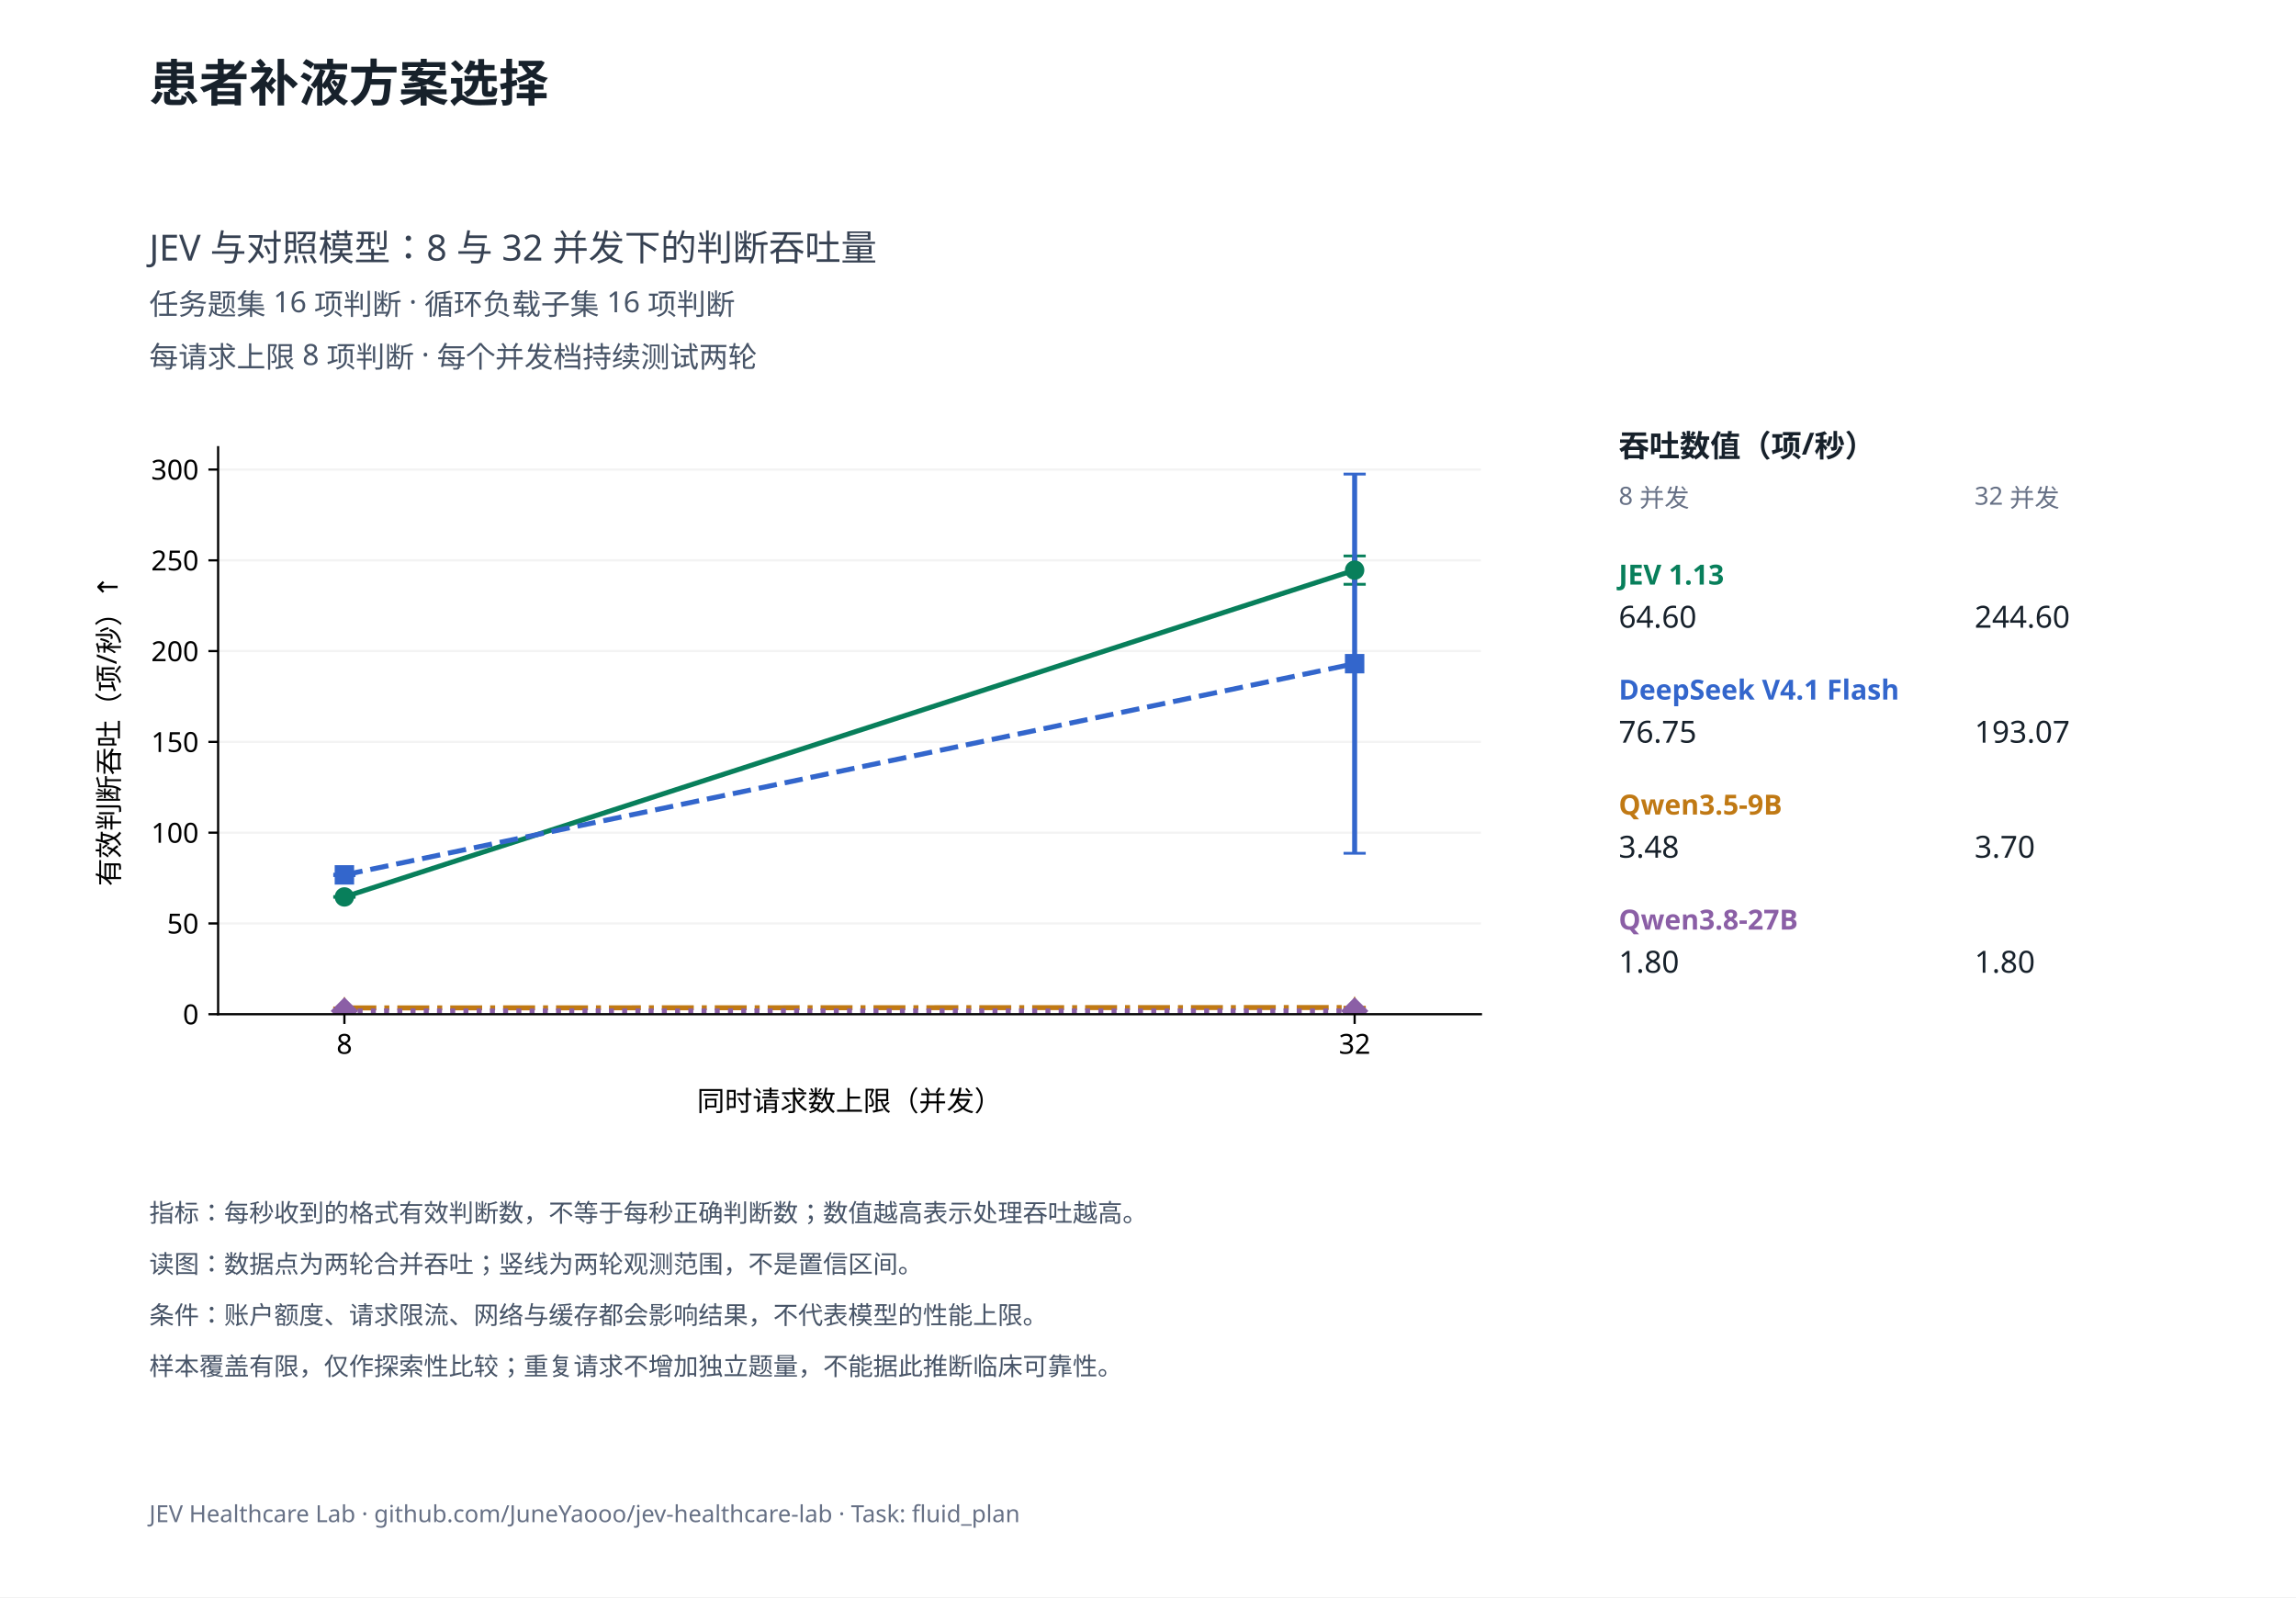
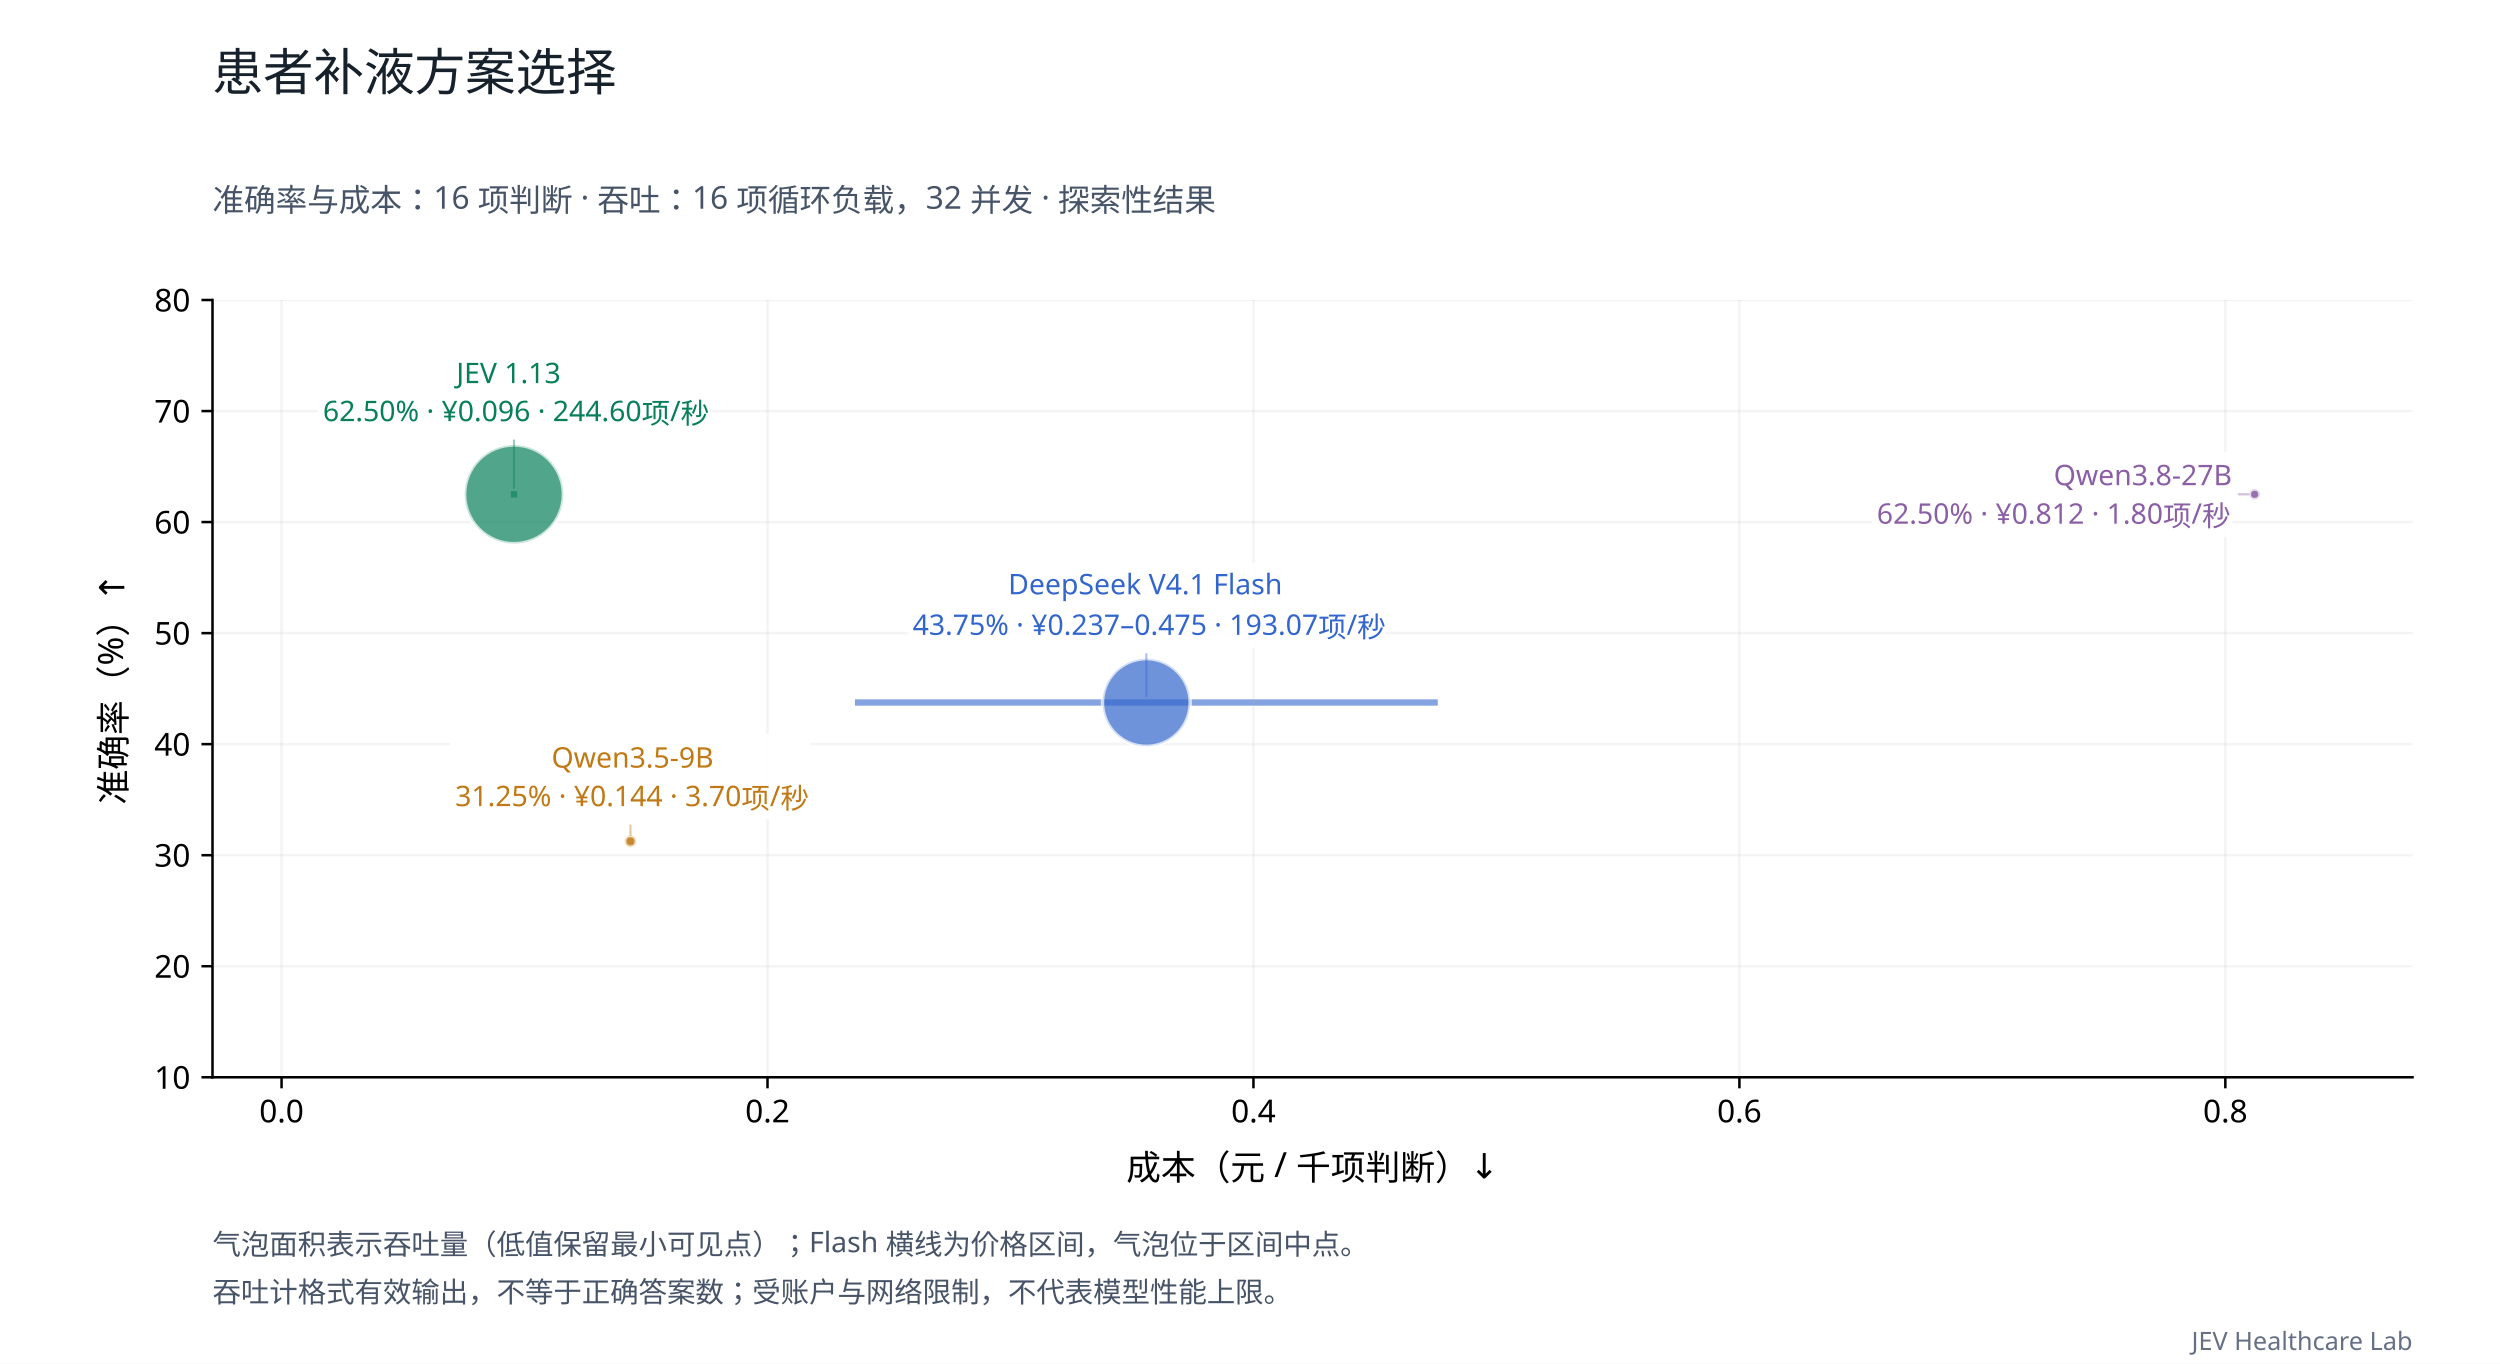
- <svg xmlns="http://www.w3.org/2000/svg" xmlns:xlink="http://www.w3.org/1999/xlink" width="828pt" height="576pt" viewBox="0 0 828 576" version="1.1">
+ <svg xmlns="http://www.w3.org/2000/svg" xmlns:xlink="http://www.w3.org/1999/xlink" width="792pt" height="432pt" viewBox="0 0 792 432" version="1.1">
  <defs>
    <style type="text/css">*{stroke-linejoin: round; stroke-linecap: butt}</style>
  </defs>
  <g id="figure_1">
    <g id="patch_1">
-       <path d="M 0 576 L 828 576 L 828 0 L 0 0 z " style="fill: #ffffff" />
+       <path d="M 0 432 L 792 432 L 792 0 L 0 0 z " style="fill: #ffffff" />
    </g>
    <g id="axes_1">
      <g id="patch_2">
-         <path d="M 78.66 365.76 L 534.06 365.76 L 534.06 161.28 L 78.66 161.28 z " style="fill: #ffffff" />
+         <path d="M 67.32 341.28 L 764.28 341.28 L 764.28 95.04 L 67.32 95.04 z " style="fill: #ffffff" />
+       </g>
+       <g id="line2d_1">
+         <path d="M 162.834 156.6 L 162.834 156.6 " clip-path="url(#pa98a620b60)" style="fill: none; stroke: #087f5b; stroke-opacity: 0.6; stroke-width: 2; stroke-linecap: square" />
+       </g>
+       <g id="line2d_2">
+         <path d="M 271.84 222.557 L 454.482 222.557 " clip-path="url(#pa98a620b60)" style="fill: none; stroke: #3366cc; stroke-opacity: 0.6; stroke-width: 2; stroke-linecap: square" />
+       </g>
+       <g id="line2d_3">
+         <path d="M 199.727 266.529 L 199.727 266.529 " clip-path="url(#pa98a620b60)" style="fill: none; stroke: #c07914; stroke-opacity: 0.6; stroke-width: 2; stroke-linecap: square" />
+       </g>
+       <g id="line2d_4">
+         <path d="M 714.274 156.6 L 714.274 156.6 " clip-path="url(#pa98a620b60)" style="fill: none; stroke: #8b5fa6; stroke-opacity: 0.6; stroke-width: 2; stroke-linecap: square" />
      </g>
      <g id="matplotlib.axis_1">
        <g id="xtick_1">
-           <g id="line2d_1">
+           <g id="line2d_5">
+             <path d="M 89.198 341.28 L 89.198 95.04 " clip-path="url(#pa98a620b60)" style="fill: none; stroke: #b0b0b0; stroke-opacity: 0.14; stroke-width: 0.8; stroke-linecap: square" />
+           </g>
+           <g id="line2d_6">
            <defs>
-               <path id="m22803fa009" d="M 0 0 L 0 3.5 " style="stroke: #000000; stroke-width: 0.8" />
+               <path id="mfa8f872aa8" d="M 0 0 L 0 3.5 " style="stroke: #000000; stroke-width: 0.8" />
            </defs>
            <g>
-               <use xlink:href="#m22803fa009" x="124.2" y="365.76" style="stroke: #000000; stroke-width: 0.8" />
+               <use xlink:href="#mfa8f872aa8" x="89.198" y="341.28" style="stroke: #000000; stroke-width: 0.8" />
            </g>
          </g>
          <g id="text_1">
-             <text style="font-size: 10px; font-family: 'Arial Unicode MS'; text-anchor: middle" x="124.2" y="380.04" transform="rotate(-0 124.2 380.0403)">8</text>
+             <text style="font-size: 10px; font-family: 'Arial Unicode MS'; text-anchor: middle" x="89.198" y="355.56" transform="rotate(-0 89.19767 355.5603)">0.0</text>
          </g>
        </g>
        <g id="xtick_2">
-           <g id="line2d_2">
-             <g>
-               <use xlink:href="#m22803fa009" x="488.52" y="365.76" style="stroke: #000000; stroke-width: 0.8" />
+           <g id="line2d_7">
+             <path d="M 243.145 341.28 L 243.145 95.04 " clip-path="url(#pa98a620b60)" style="fill: none; stroke: #b0b0b0; stroke-opacity: 0.14; stroke-width: 0.8; stroke-linecap: square" />
+           </g>
+           <g id="line2d_8">
+             <g>
+               <use xlink:href="#mfa8f872aa8" x="243.145" y="341.28" style="stroke: #000000; stroke-width: 0.8" />
            </g>
          </g>
          <g id="text_2">
-             <text style="font-size: 10px; font-family: 'Arial Unicode MS'; text-anchor: middle" x="488.52" y="380.04" transform="rotate(-0 488.52 380.0403)">32</text>
-           </g>
-         </g>
-         <g id="text_3">
-           <text style="font-size: 10px; font-family: 'Arial Unicode MS'; text-anchor: middle" x="306.36" y="400.621" transform="rotate(-0 306.36 400.6211)">同时请求数上限（并发）</text>
+             <text style="font-size: 10px; font-family: 'Arial Unicode MS'; text-anchor: middle" x="243.145" y="355.56" transform="rotate(-0 243.1455 355.5603)">0.2</text>
+           </g>
+         </g>
+         <g id="xtick_3">
+           <g id="line2d_9">
+             <path d="M 397.093 341.28 L 397.093 95.04 " clip-path="url(#pa98a620b60)" style="fill: none; stroke: #b0b0b0; stroke-opacity: 0.14; stroke-width: 0.8; stroke-linecap: square" />
+           </g>
+           <g id="line2d_10">
+             <g>
+               <use xlink:href="#mfa8f872aa8" x="397.093" y="341.28" style="stroke: #000000; stroke-width: 0.8" />
+             </g>
+           </g>
+           <g id="text_3">
+             <text style="font-size: 10px; font-family: 'Arial Unicode MS'; text-anchor: middle" x="397.093" y="355.56" transform="rotate(-0 397.0933 355.5603)">0.4</text>
+           </g>
+         </g>
+         <g id="xtick_4">
+           <g id="line2d_11">
+             <path d="M 551.041 341.28 L 551.041 95.04 " clip-path="url(#pa98a620b60)" style="fill: none; stroke: #b0b0b0; stroke-opacity: 0.14; stroke-width: 0.8; stroke-linecap: square" />
+           </g>
+           <g id="line2d_12">
+             <g>
+               <use xlink:href="#mfa8f872aa8" x="551.041" y="341.28" style="stroke: #000000; stroke-width: 0.8" />
+             </g>
+           </g>
+           <g id="text_4">
+             <text style="font-size: 10px; font-family: 'Arial Unicode MS'; text-anchor: middle" x="551.041" y="355.56" transform="rotate(-0 551.0411 355.5603)">0.6</text>
+           </g>
+         </g>
+         <g id="xtick_5">
+           <g id="line2d_13">
+             <path d="M 704.989 341.28 L 704.989 95.04 " clip-path="url(#pa98a620b60)" style="fill: none; stroke: #b0b0b0; stroke-opacity: 0.14; stroke-width: 0.8; stroke-linecap: square" />
+           </g>
+           <g id="line2d_14">
+             <g>
+               <use xlink:href="#mfa8f872aa8" x="704.989" y="341.28" style="stroke: #000000; stroke-width: 0.8" />
+             </g>
+           </g>
+           <g id="text_5">
+             <text style="font-size: 10px; font-family: 'Arial Unicode MS'; text-anchor: middle" x="704.989" y="355.56" transform="rotate(-0 704.9889 355.5603)">0.8</text>
+           </g>
+         </g>
+         <g id="text_6">
+           <text style="font-size: 11px; font-family: 'Arial Unicode MS'; text-anchor: middle" x="415.8" y="373.812" transform="rotate(-0 415.8 373.8122)">成本（元 / 千项判断）↓</text>
        </g>
      </g>
      <g id="matplotlib.axis_2">
        <g id="ytick_1">
-           <g id="line2d_3">
-             <path d="M 78.66 365.76 L 534.06 365.76 " clip-path="url(#p5e024e1777)" style="fill: none; stroke: #b0b0b0; stroke-opacity: 0.16; stroke-width: 0.8; stroke-linecap: square" />
-           </g>
-           <g id="line2d_4">
+           <g id="line2d_15">
+             <path d="M 67.32 341.28 L 764.28 341.28 " clip-path="url(#pa98a620b60)" style="fill: none; stroke: #b0b0b0; stroke-opacity: 0.14; stroke-width: 0.8; stroke-linecap: square" />
+           </g>
+           <g id="line2d_16">
            <defs>
-               <path id="mf7c87549ad" d="M 0 0 L -3.5 0 " style="stroke: #000000; stroke-width: 0.8" />
+               <path id="mccde95755b" d="M 0 0 L -3.5 0 " style="stroke: #000000; stroke-width: 0.8" />
            </defs>
            <g>
-               <use xlink:href="#mf7c87549ad" x="78.66" y="365.76" style="stroke: #000000; stroke-width: 0.8" />
-             </g>
-           </g>
-           <g id="text_4">
-             <text style="font-size: 10px; font-family: 'Arial Unicode MS'; text-anchor: end" x="71.66" y="369.4" transform="rotate(-0 71.66 369.4001)">0</text>
+               <use xlink:href="#mccde95755b" x="67.32" y="341.28" style="stroke: #000000; stroke-width: 0.8" />
+             </g>
+           </g>
+           <g id="text_7">
+             <text style="font-size: 10px; font-family: 'Arial Unicode MS'; text-anchor: end" x="60.32" y="344.92" transform="rotate(-0 60.32 344.9201)">10</text>
          </g>
        </g>
        <g id="ytick_2">
-           <g id="line2d_5">
-             <path d="M 78.66 333.022 L 534.06 333.022 " clip-path="url(#p5e024e1777)" style="fill: none; stroke: #b0b0b0; stroke-opacity: 0.16; stroke-width: 0.8; stroke-linecap: square" />
-           </g>
-           <g id="line2d_6">
-             <g>
-               <use xlink:href="#mf7c87549ad" x="78.66" y="333.022" style="stroke: #000000; stroke-width: 0.8" />
-             </g>
-           </g>
-           <g id="text_5">
-             <text style="font-size: 10px; font-family: 'Arial Unicode MS'; text-anchor: end" x="71.66" y="336.662" transform="rotate(-0 71.66 336.6619)">50</text>
+           <g id="line2d_17">
+             <path d="M 67.32 306.103 L 764.28 306.103 " clip-path="url(#pa98a620b60)" style="fill: none; stroke: #b0b0b0; stroke-opacity: 0.14; stroke-width: 0.8; stroke-linecap: square" />
+           </g>
+           <g id="line2d_18">
+             <g>
+               <use xlink:href="#mccde95755b" x="67.32" y="306.103" style="stroke: #000000; stroke-width: 0.8" />
+             </g>
+           </g>
+           <g id="text_8">
+             <text style="font-size: 10px; font-family: 'Arial Unicode MS'; text-anchor: end" x="60.32" y="309.743" transform="rotate(-0 60.32 309.743)">20</text>
          </g>
        </g>
        <g id="ytick_3">
-           <g id="line2d_7">
-             <path d="M 78.66 300.283 L 534.06 300.283 " clip-path="url(#p5e024e1777)" style="fill: none; stroke: #b0b0b0; stroke-opacity: 0.16; stroke-width: 0.8; stroke-linecap: square" />
-           </g>
-           <g id="line2d_8">
-             <g>
-               <use xlink:href="#mf7c87549ad" x="78.66" y="300.283" style="stroke: #000000; stroke-width: 0.8" />
-             </g>
-           </g>
-           <g id="text_6">
-             <text style="font-size: 10px; font-family: 'Arial Unicode MS'; text-anchor: end" x="71.66" y="303.924" transform="rotate(-0 71.66 303.9236)">100</text>
+           <g id="line2d_19">
+             <path d="M 67.32 270.926 L 764.28 270.926 " clip-path="url(#pa98a620b60)" style="fill: none; stroke: #b0b0b0; stroke-opacity: 0.14; stroke-width: 0.8; stroke-linecap: square" />
+           </g>
+           <g id="line2d_20">
+             <g>
+               <use xlink:href="#mccde95755b" x="67.32" y="270.926" style="stroke: #000000; stroke-width: 0.8" />
+             </g>
+           </g>
+           <g id="text_9">
+             <text style="font-size: 10px; font-family: 'Arial Unicode MS'; text-anchor: end" x="60.32" y="274.566" transform="rotate(-0 60.32 274.5659)">30</text>
          </g>
        </g>
        <g id="ytick_4">
-           <g id="line2d_9">
-             <path d="M 78.66 267.545 L 534.06 267.545 " clip-path="url(#p5e024e1777)" style="fill: none; stroke: #b0b0b0; stroke-opacity: 0.16; stroke-width: 0.8; stroke-linecap: square" />
-           </g>
-           <g id="line2d_10">
-             <g>
-               <use xlink:href="#mf7c87549ad" x="78.66" y="267.545" style="stroke: #000000; stroke-width: 0.8" />
-             </g>
-           </g>
-           <g id="text_7">
-             <text style="font-size: 10px; font-family: 'Arial Unicode MS'; text-anchor: end" x="71.66" y="271.185" transform="rotate(-0 71.66 271.1853)">150</text>
+           <g id="line2d_21">
+             <path d="M 67.32 235.749 L 764.28 235.749 " clip-path="url(#pa98a620b60)" style="fill: none; stroke: #b0b0b0; stroke-opacity: 0.14; stroke-width: 0.8; stroke-linecap: square" />
+           </g>
+           <g id="line2d_22">
+             <g>
+               <use xlink:href="#mccde95755b" x="67.32" y="235.749" style="stroke: #000000; stroke-width: 0.8" />
+             </g>
+           </g>
+           <g id="text_10">
+             <text style="font-size: 10px; font-family: 'Arial Unicode MS'; text-anchor: end" x="60.32" y="239.389" transform="rotate(-0 60.32 239.3887)">40</text>
          </g>
        </g>
        <g id="ytick_5">
-           <g id="line2d_11">
-             <path d="M 78.66 234.807 L 534.06 234.807 " clip-path="url(#p5e024e1777)" style="fill: none; stroke: #b0b0b0; stroke-opacity: 0.16; stroke-width: 0.8; stroke-linecap: square" />
-           </g>
-           <g id="line2d_12">
-             <g>
-               <use xlink:href="#mf7c87549ad" x="78.66" y="234.807" style="stroke: #000000; stroke-width: 0.8" />
-             </g>
-           </g>
-           <g id="text_8">
-             <text style="font-size: 10px; font-family: 'Arial Unicode MS'; text-anchor: end" x="71.66" y="238.447" transform="rotate(-0 71.66 238.447)">200</text>
+           <g id="line2d_23">
+             <path d="M 67.32 200.571 L 764.28 200.571 " clip-path="url(#pa98a620b60)" style="fill: none; stroke: #b0b0b0; stroke-opacity: 0.14; stroke-width: 0.8; stroke-linecap: square" />
+           </g>
+           <g id="line2d_24">
+             <g>
+               <use xlink:href="#mccde95755b" x="67.32" y="200.571" style="stroke: #000000; stroke-width: 0.8" />
+             </g>
+           </g>
+           <g id="text_11">
+             <text style="font-size: 10px; font-family: 'Arial Unicode MS'; text-anchor: end" x="60.32" y="204.212" transform="rotate(-0 60.32 204.2116)">50</text>
          </g>
        </g>
        <g id="ytick_6">
-           <g id="line2d_13">
-             <path d="M 78.66 202.069 L 534.06 202.069 " clip-path="url(#p5e024e1777)" style="fill: none; stroke: #b0b0b0; stroke-opacity: 0.16; stroke-width: 0.8; stroke-linecap: square" />
-           </g>
-           <g id="line2d_14">
-             <g>
-               <use xlink:href="#mf7c87549ad" x="78.66" y="202.069" style="stroke: #000000; stroke-width: 0.8" />
-             </g>
-           </g>
-           <g id="text_9">
-             <text style="font-size: 10px; font-family: 'Arial Unicode MS'; text-anchor: end" x="71.66" y="205.709" transform="rotate(-0 71.66 205.7088)">250</text>
+           <g id="line2d_25">
+             <path d="M 67.32 165.394 L 764.28 165.394 " clip-path="url(#pa98a620b60)" style="fill: none; stroke: #b0b0b0; stroke-opacity: 0.14; stroke-width: 0.8; stroke-linecap: square" />
+           </g>
+           <g id="line2d_26">
+             <g>
+               <use xlink:href="#mccde95755b" x="67.32" y="165.394" style="stroke: #000000; stroke-width: 0.8" />
+             </g>
+           </g>
+           <g id="text_12">
+             <text style="font-size: 10px; font-family: 'Arial Unicode MS'; text-anchor: end" x="60.32" y="169.034" transform="rotate(-0 60.32 169.0344)">60</text>
          </g>
        </g>
        <g id="ytick_7">
-           <g id="line2d_15">
-             <path d="M 78.66 169.33 L 534.06 169.33 " clip-path="url(#p5e024e1777)" style="fill: none; stroke: #b0b0b0; stroke-opacity: 0.16; stroke-width: 0.8; stroke-linecap: square" />
-           </g>
-           <g id="line2d_16">
-             <g>
-               <use xlink:href="#mf7c87549ad" x="78.66" y="169.33" style="stroke: #000000; stroke-width: 0.8" />
-             </g>
-           </g>
-           <g id="text_10">
-             <text style="font-size: 10px; font-family: 'Arial Unicode MS'; text-anchor: end" x="71.66" y="172.97" transform="rotate(-0 71.66 172.9705)">300</text>
-           </g>
-         </g>
-         <g id="text_11">
-           <text style="font-size: 10px; font-family: 'Arial Unicode MS'; text-anchor: middle" x="42.877" y="263.52" transform="rotate(-90 42.87719 263.52)">有效判断吞吐（项/秒）↑</text>
-         </g>
-       </g>
-       <g id="LineCollection_1">
-         <path d="M 124.2 323.593 L 124.2 323.331 " clip-path="url(#p5e024e1777)" style="fill: none; stroke: #087f5b; stroke-width: 1.8" />
-         <path d="M 488.52 210.712 L 488.52 200.497 " clip-path="url(#p5e024e1777)" style="fill: none; stroke: #087f5b; stroke-width: 1.8" />
-       </g>
-       <g id="line2d_17">
+           <g id="line2d_27">
+             <path d="M 67.32 130.217 L 764.28 130.217 " clip-path="url(#pa98a620b60)" style="fill: none; stroke: #b0b0b0; stroke-opacity: 0.14; stroke-width: 0.8; stroke-linecap: square" />
+           </g>
+           <g id="line2d_28">
+             <g>
+               <use xlink:href="#mccde95755b" x="67.32" y="130.217" style="stroke: #000000; stroke-width: 0.8" />
+             </g>
+           </g>
+           <g id="text_13">
+             <text style="font-size: 10px; font-family: 'Arial Unicode MS'; text-anchor: end" x="60.32" y="133.857" transform="rotate(-0 60.32 133.8573)">70</text>
+           </g>
+         </g>
+         <g id="ytick_8">
+           <g id="line2d_29">
+             <path d="M 67.32 95.04 L 764.28 95.04 " clip-path="url(#pa98a620b60)" style="fill: none; stroke: #b0b0b0; stroke-opacity: 0.14; stroke-width: 0.8; stroke-linecap: square" />
+           </g>
+           <g id="line2d_30">
+             <g>
+               <use xlink:href="#mccde95755b" x="67.32" y="95.04" style="stroke: #000000; stroke-width: 0.8" />
+             </g>
+           </g>
+           <g id="text_14">
+             <text style="font-size: 10px; font-family: 'Arial Unicode MS'; text-anchor: end" x="60.32" y="98.68" transform="rotate(-0 60.32 98.68014)">80</text>
+           </g>
+         </g>
+         <g id="text_15">
+           <text style="font-size: 11px; font-family: 'Arial Unicode MS'; text-anchor: middle" x="39.888" y="218.16" transform="rotate(-90 39.88813 218.16)">准确率（%）↑</text>
+         </g>
+       </g>
+       <g id="patch_3">
+         <path d="M 67.32 341.28 L 67.32 95.04 " style="fill: none; stroke: #000000; stroke-width: 0.8; stroke-linejoin: miter; stroke-linecap: square" />
+       </g>
+       <g id="patch_4">
+         <path d="M 67.32 341.28 L 764.28 341.28 " style="fill: none; stroke: #000000; stroke-width: 0.8; stroke-linejoin: miter; stroke-linecap: square" />
+       </g>
+       <g id="PathCollection_1">
        <defs>
-           <path id="m336eeea8e2" d="M 4 0 L -4 -0 " style="stroke: #087f5b" />
+           <path id="m22ac0d3916" d="M 0 15.64 C 4.148 15.64 8.126 13.992 11.059 11.059 C 13.992 8.126 15.64 4.148 15.64 0 C 15.64 -4.148 13.992 -8.126 11.059 -11.059 C 8.126 -13.992 4.148 -15.64 0 -15.64 C -4.148 -15.64 -8.126 -13.992 -11.059 -11.059 C -13.992 -8.126 -15.64 -4.148 -15.64 0 C -15.64 4.148 -13.992 8.126 -11.059 11.059 C -8.126 13.992 -4.148 15.64 0 15.64 z " style="stroke: #ffffff; stroke-opacity: 0.7; stroke-width: 1.1" />
        </defs>
-         <g clip-path="url(#p5e024e1777)">
-           <use xlink:href="#m336eeea8e2" x="124.2" y="323.593" style="fill: #087f5b; stroke: #087f5b" />
-           <use xlink:href="#m336eeea8e2" x="488.52" y="210.712" style="fill: #087f5b; stroke: #087f5b" />
-         </g>
-       </g>
-       <g id="line2d_18">
-         <g clip-path="url(#p5e024e1777)">
-           <use xlink:href="#m336eeea8e2" x="124.2" y="323.331" style="fill: #087f5b; stroke: #087f5b" />
-           <use xlink:href="#m336eeea8e2" x="488.52" y="200.497" style="fill: #087f5b; stroke: #087f5b" />
-         </g>
-       </g>
-       <g id="LineCollection_2">
-         <path d="M 124.2 315.769 L 124.2 315.245 " clip-path="url(#p5e024e1777)" style="fill: none; stroke: #3366cc; stroke-width: 1.8" />
-         <path d="M 488.52 307.715 L 488.52 170.967 " clip-path="url(#p5e024e1777)" style="fill: none; stroke: #3366cc; stroke-width: 1.8" />
-       </g>
-       <g id="line2d_19">
+         <g clip-path="url(#pa98a620b60)">
+           <use xlink:href="#m22ac0d3916" x="162.834" y="156.6" style="fill: #087f5b; fill-opacity: 0.7; stroke: #ffffff; stroke-opacity: 0.7; stroke-width: 1.1" />
+         </g>
+       </g>
+       <g id="PathCollection_2">
        <defs>
-           <path id="m05aa5e95e6" d="M 4 0 L -4 -0 " style="stroke: #3366cc" />
+           <path id="mb70f0d41ca" d="M 0 13.895 C 3.685 13.895 7.22 12.431 9.825 9.825 C 12.431 7.22 13.895 3.685 13.895 0 C 13.895 -3.685 12.431 -7.22 9.825 -9.825 C 7.22 -12.431 3.685 -13.895 0 -13.895 C -3.685 -13.895 -7.22 -12.431 -9.825 -9.825 C -12.431 -7.22 -13.895 -3.685 -13.895 0 C -13.895 3.685 -12.431 7.22 -9.825 9.825 C -7.22 12.431 -3.685 13.895 0 13.895 z " style="stroke: #ffffff; stroke-opacity: 0.7; stroke-width: 1.1" />
        </defs>
-         <g clip-path="url(#p5e024e1777)">
-           <use xlink:href="#m05aa5e95e6" x="124.2" y="315.769" style="fill: #3366cc; stroke: #3366cc" />
-           <use xlink:href="#m05aa5e95e6" x="488.52" y="307.715" style="fill: #3366cc; stroke: #3366cc" />
-         </g>
-       </g>
-       <g id="line2d_20">
-         <g clip-path="url(#p5e024e1777)">
-           <use xlink:href="#m05aa5e95e6" x="124.2" y="315.245" style="fill: #3366cc; stroke: #3366cc" />
-           <use xlink:href="#m05aa5e95e6" x="488.52" y="170.967" style="fill: #3366cc; stroke: #3366cc" />
-         </g>
-       </g>
-       <g id="LineCollection_3">
-         <path d="M 124.2 363.501 L 124.2 363.468 " clip-path="url(#p5e024e1777)" style="fill: none; stroke: #c07914; stroke-width: 1.8" />
-         <path d="M 488.52 363.436 L 488.52 363.239 " clip-path="url(#p5e024e1777)" style="fill: none; stroke: #c07914; stroke-width: 1.8" />
-       </g>
-       <g id="line2d_21">
+         <g clip-path="url(#pa98a620b60)">
+           <use xlink:href="#mb70f0d41ca" x="363.161" y="222.557" style="fill: #3366cc; fill-opacity: 0.7; stroke: #ffffff; stroke-opacity: 0.7; stroke-width: 1.1" />
+         </g>
+       </g>
+       <g id="PathCollection_3">
        <defs>
-           <path id="m80e44c8867" d="M 4 0 L -4 -0 " style="stroke: #c07914" />
+           <path id="m465d861d1c" d="M 0 1.924 C 0.51 1.924 0.999 1.721 1.36 1.36 C 1.721 0.999 1.924 0.51 1.924 0 C 1.924 -0.51 1.721 -0.999 1.36 -1.36 C 0.999 -1.721 0.51 -1.924 0 -1.924 C -0.51 -1.924 -0.999 -1.721 -1.36 -1.36 C -1.721 -0.999 -1.924 -0.51 -1.924 0 C -1.924 0.51 -1.721 0.999 -1.36 1.36 C -0.999 1.721 -0.51 1.924 0 1.924 z " style="stroke: #ffffff; stroke-opacity: 0.7; stroke-width: 1.1" />
        </defs>
-         <g clip-path="url(#p5e024e1777)">
-           <use xlink:href="#m80e44c8867" x="124.2" y="363.501" style="fill: #c07914; stroke: #c07914" />
-           <use xlink:href="#m80e44c8867" x="488.52" y="363.436" style="fill: #c07914; stroke: #c07914" />
-         </g>
-       </g>
-       <g id="line2d_22">
-         <g clip-path="url(#p5e024e1777)">
-           <use xlink:href="#m80e44c8867" x="124.2" y="363.468" style="fill: #c07914; stroke: #c07914" />
-           <use xlink:href="#m80e44c8867" x="488.52" y="363.239" style="fill: #c07914; stroke: #c07914" />
-         </g>
-       </g>
-       <g id="LineCollection_4">
-         <path d="M 124.2 364.712 L 124.2 364.45 " clip-path="url(#p5e024e1777)" style="fill: none; stroke: #8b5fa6; stroke-width: 1.8" />
-         <path d="M 488.52 364.712 L 488.52 364.45 " clip-path="url(#p5e024e1777)" style="fill: none; stroke: #8b5fa6; stroke-width: 1.8" />
-       </g>
-       <g id="line2d_23">
+         <g clip-path="url(#pa98a620b60)">
+           <use xlink:href="#m465d861d1c" x="199.727" y="266.529" style="fill: #c07914; fill-opacity: 0.7; stroke: #ffffff; stroke-opacity: 0.7; stroke-width: 1.1" />
+         </g>
+       </g>
+       <g id="PathCollection_4">
        <defs>
-           <path id="m7f4df9ab20" d="M 4 0 L -4 -0 " style="stroke: #8b5fa6" />
+           <path id="m3c9004c66c" d="M 0 1.732 C 0.459 1.732 0.9 1.55 1.225 1.225 C 1.55 0.9 1.732 0.459 1.732 0 C 1.732 -0.459 1.55 -0.9 1.225 -1.225 C 0.9 -1.55 0.459 -1.732 0 -1.732 C -0.459 -1.732 -0.9 -1.55 -1.225 -1.225 C -1.55 -0.9 -1.732 -0.459 -1.732 0 C -1.732 0.459 -1.55 0.9 -1.225 1.225 C -0.9 1.55 -0.459 1.732 0 1.732 z " style="stroke: #ffffff; stroke-opacity: 0.7; stroke-width: 1.1" />
        </defs>
-         <g clip-path="url(#p5e024e1777)">
-           <use xlink:href="#m7f4df9ab20" x="124.2" y="364.712" style="fill: #8b5fa6; stroke: #8b5fa6" />
-           <use xlink:href="#m7f4df9ab20" x="488.52" y="364.712" style="fill: #8b5fa6; stroke: #8b5fa6" />
-         </g>
-       </g>
-       <g id="line2d_24">
-         <g clip-path="url(#p5e024e1777)">
-           <use xlink:href="#m7f4df9ab20" x="124.2" y="364.45" style="fill: #8b5fa6; stroke: #8b5fa6" />
-           <use xlink:href="#m7f4df9ab20" x="488.52" y="364.45" style="fill: #8b5fa6; stroke: #8b5fa6" />
-         </g>
-       </g>
-       <g id="line2d_25">
-         <path d="M 124.2 323.462 L 488.52 205.604 " clip-path="url(#p5e024e1777)" style="fill: none; stroke: #087f5b; stroke-width: 1.8; stroke-linecap: square" />
-         <defs>
-           <path id="m9bdc746404" d="M 0 3 C 0.796 3 1.559 2.684 2.121 2.121 C 2.684 1.559 3 0.796 3 0 C 3 -0.796 2.684 -1.559 2.121 -2.121 C 1.559 -2.684 0.796 -3 0 -3 C -0.796 -3 -1.559 -2.684 -2.121 -2.121 C -2.684 -1.559 -3 -0.796 -3 0 C -3 0.796 -2.684 1.559 -2.121 2.121 C -1.559 2.684 -0.796 3 0 3 z " style="stroke: #087f5b" />
-         </defs>
-         <g clip-path="url(#p5e024e1777)">
-           <use xlink:href="#m9bdc746404" x="124.2" y="323.462" style="fill: #087f5b; stroke: #087f5b" />
-           <use xlink:href="#m9bdc746404" x="488.52" y="205.604" style="fill: #087f5b; stroke: #087f5b" />
-         </g>
-       </g>
-       <g id="line2d_26">
-         <path d="M 124.2 315.507 L 488.52 239.341 " clip-path="url(#p5e024e1777)" style="fill: none; stroke-dasharray: 6.66,2.88; stroke-dashoffset: 0; stroke: #3366cc; stroke-width: 1.8" />
-         <defs>
-           <path id="m6054dc6a1c" d="M -3 3 L 3 3 L 3 -3 L -3 -3 z " style="stroke: #3366cc; stroke-linejoin: miter" />
-         </defs>
-         <g clip-path="url(#p5e024e1777)">
-           <use xlink:href="#m6054dc6a1c" x="124.2" y="315.507" style="fill: #3366cc; stroke: #3366cc; stroke-linejoin: miter" />
-           <use xlink:href="#m6054dc6a1c" x="488.52" y="239.341" style="fill: #3366cc; stroke: #3366cc; stroke-linejoin: miter" />
-         </g>
-       </g>
-       <g id="line2d_27">
-         <path d="M 124.2 363.485 L 488.52 363.337 " clip-path="url(#p5e024e1777)" style="fill: none; stroke-dasharray: 11.52,2.88,1.8,2.88; stroke-dashoffset: 0; stroke: #c07914; stroke-width: 1.8" />
-         <defs>
-           <path id="mea8a0fa4c8" d="M 0 -3 L -3 3 L 3 3 z " style="stroke: #c07914; stroke-linejoin: miter" />
-         </defs>
-         <g clip-path="url(#p5e024e1777)">
-           <use xlink:href="#mea8a0fa4c8" x="124.2" y="363.485" style="fill: #c07914; stroke: #c07914; stroke-linejoin: miter" />
-           <use xlink:href="#mea8a0fa4c8" x="488.52" y="363.337" style="fill: #c07914; stroke: #c07914; stroke-linejoin: miter" />
-         </g>
-       </g>
-       <g id="line2d_28">
-         <path d="M 124.2 364.581 L 488.52 364.581 " clip-path="url(#p5e024e1777)" style="fill: none; stroke-dasharray: 1.8,2.97; stroke-dashoffset: 0; stroke: #8b5fa6; stroke-width: 1.8" />
-         <defs>
-           <path id="m06c45b41ec" d="M -0 4.243 L 4.243 0 L 0 -4.243 L -4.243 -0 z " style="stroke: #8b5fa6; stroke-linejoin: miter" />
-         </defs>
-         <g clip-path="url(#p5e024e1777)">
-           <use xlink:href="#m06c45b41ec" x="124.2" y="364.581" style="fill: #8b5fa6; stroke: #8b5fa6; stroke-linejoin: miter" />
-           <use xlink:href="#m06c45b41ec" x="488.52" y="364.581" style="fill: #8b5fa6; stroke: #8b5fa6; stroke-linejoin: miter" />
-         </g>
-       </g>
-       <g id="patch_3">
-         <path d="M 78.66 365.76 L 78.66 161.28 " style="fill: none; stroke: #000000; stroke-width: 0.8; stroke-linejoin: miter; stroke-linecap: square" />
-       </g>
-       <g id="patch_4">
-         <path d="M 78.66 365.76 L 534.06 365.76 " style="fill: none; stroke: #000000; stroke-width: 0.8; stroke-linejoin: miter; stroke-linecap: square" />
-       </g>
-     </g>
-     <g id="text_12">
-       <text style="font-weight: 700; font-size: 18px; font-family: 'Arial Unicode MS'; text-anchor: start; fill: #17212b" x="53.82" y="36.483" transform="rotate(-0 53.82 36.48262)">患者补液方案选择</text>
-     </g>
-     <g id="text_13">
-       <text style="font-size: 13px; font-family: 'Arial Unicode MS'; text-anchor: start; fill: #364152" x="53.82" y="93.97" transform="rotate(-0 53.82 93.96962)">JEV 与对照模型：8 与 32 并发下的判断吞吐量</text>
-     </g>
-     <g id="text_14">
-       <text style="font-size: 10.5px; font-family: 'Arial Unicode MS'; text-anchor: start; fill: #475467" x="53.82" y="113.472" transform="rotate(-0 53.82 113.472)">任务题集 16 项判断 · 循环负载子集 16 项判断</text>
-     </g>
-     <g id="text_15">
-       <text style="font-size: 10.5px; font-family: 'Arial Unicode MS'; text-anchor: start; fill: #475467" x="53.82" y="132.48" transform="rotate(-0 53.82 132.48)">每请求上限 8 项判断 · 每个并发档持续测试两轮</text>
-     </g>
-     <g id="text_16">
-       <text style="font-weight: 700; font-size: 11px; font-family: 'Arial Unicode MS'; text-anchor: start; fill: #17212b" x="583.74" y="164.736" transform="rotate(-0 583.74 164.736)">吞吐数值（项/秒）</text>
-     </g>
-     <g id="text_17">
-       <text style="font-size: 9px; font-family: 'Arial Unicode MS'; text-anchor: start; fill: #667085" x="583.74" y="182.016" transform="rotate(-0 583.74 182.016)">8 并发</text>
-     </g>
-     <g id="text_18">
-       <text style="font-size: 9px; font-family: 'Arial Unicode MS'; text-anchor: start; fill: #667085" x="712.08" y="182.016" transform="rotate(-0 712.08 182.016)">32 并发</text>
-     </g>
-     <g id="text_19">
-       <text style="font-weight: 700; font-size: 10px; font-family: 'Arial Unicode MS'; text-anchor: start; fill: #087f5b" x="583.74" y="210.816" transform="rotate(-0 583.74 210.816)">JEV 1.13</text>
+         <g clip-path="url(#pa98a620b60)">
+           <use xlink:href="#m3c9004c66c" x="714.274" y="156.6" style="fill: #8b5fa6; fill-opacity: 0.7; stroke: #ffffff; stroke-opacity: 0.7; stroke-width: 1.1" />
+         </g>
+       </g>
+       <g id="patch_5">
+         <path d="M 162.834 139.535 Q 162.834 147.065 162.834 154.596 " style="fill: none; opacity: 0.4; stroke: #087f5b; stroke-width: 0.7; stroke-linecap: round" />
+       </g>
+       <g id="text_16">
+         <g id="patch_6">
+           <path d="M 102.297 137.54 L 223.371 137.54 Q 224.991 137.54 224.991 135.92 L 224.991 112.283 Q 224.991 110.663 223.371 110.663 L 102.297 110.663 Q 100.677 110.663 100.677 112.283 L 100.677 135.92 Q 100.677 137.54 102.297 137.54 z " style="fill: #ffffff; opacity: 0.9" />
+         </g>
+         <text style="font-size: 9px; font-family: 'Arial Unicode MS'; fill: #087f5b" transform="translate(144.5728 121.374)">JEV 1.13</text>
+         <text style="font-size: 9px; font-family: 'Arial Unicode MS'; fill: #087f5b" transform="translate(102.2967 133.419)">62.50% · ¥0.096 · 244.60项/秒</text>
+       </g>
+       <g id="patch_7">
+         <path d="M 363.161 207.239 Q 363.161 213.898 363.161 220.556 " style="fill: none; opacity: 0.4; stroke: #3366cc; stroke-width: 0.7; stroke-linecap: round" />
+       </g>
+       <g id="text_17">
+         <g id="patch_8">
+           <path d="M 289.114 205.242 L 437.208 205.242 Q 438.828 205.242 438.828 203.622 L 438.828 179.985 Q 438.828 178.365 437.208 178.365 L 289.114 178.365 Q 287.494 178.365 287.494 179.985 L 287.494 203.622 Q 287.494 205.242 289.114 205.242 z " style="fill: #ffffff; opacity: 0.9" />
+         </g>
+         <text style="font-size: 9px; font-family: 'Arial Unicode MS'; fill: #3366cc" transform="translate(319.3875 188.2734)">DeepSeek V4.1 Flash</text>
+         <text style="font-size: 9px; font-family: 'Arial Unicode MS'; fill: #3366cc" transform="translate(289.1145 201.1207)">43.75% · ¥0.237–0.475 · 193.07项/秒</text>
+       </g>
+       <g id="patch_9">
+         <path d="M 199.727 261.509 Q 199.727 263.021 199.727 264.533 " style="fill: none; opacity: 0.4; stroke: #c07914; stroke-width: 0.7; stroke-linecap: round" />
+       </g>
+       <g id="text_18">
+         <g id="patch_10">
+           <path d="M 144.195 259.509 L 255.259 259.509 Q 256.879 259.509 256.879 257.889 L 256.879 234.251 Q 256.879 232.631 255.259 232.631 L 144.195 232.631 Q 142.575 232.631 142.575 234.251 L 142.575 257.889 Q 142.575 259.509 144.195 259.509 z " style="fill: #ffffff; opacity: 0.9" />
+         </g>
+         <text style="font-size: 9px; font-family: 'Arial Unicode MS'; fill: #c07914" transform="translate(174.7151 243.184)">Qwen3.5-9B</text>
+         <text style="font-size: 9px; font-family: 'Arial Unicode MS'; fill: #c07914" transform="translate(144.1953 255.3873)">31.25% · ¥0.144 · 3.70项/秒</text>
+       </g>
+       <g id="patch_11">
+         <path d="M 709.25 156.6 Q 710.764 156.6 712.277 156.6 " style="fill: none; opacity: 0.4; stroke: #8b5fa6; stroke-width: 0.7; stroke-linecap: round" />
+       </g>
+       <g id="text_19">
+         <g id="patch_12">
+           <path d="M 594.57 170.039 L 705.634 170.039 Q 707.254 170.039 707.254 168.419 L 707.254 144.781 Q 707.254 143.161 705.634 143.161 L 594.57 143.161 Q 592.95 143.161 592.95 144.781 L 592.95 168.419 Q 592.95 170.039 594.57 170.039 z " style="fill: #ffffff; opacity: 0.9" />
+         </g>
+         <text style="font-size: 9px; font-family: 'Arial Unicode MS'; fill: #8b5fa6" transform="translate(650.6045 153.7141)">Qwen3.8-27B</text>
+         <text style="font-size: 9px; font-family: 'Arial Unicode MS'; fill: #8b5fa6" transform="translate(594.5697 165.9174)">62.50% · ¥0.812 · 1.80项/秒</text>
+       </g>
    </g>
    <g id="text_20">
-       <text style="font-size: 11px; font-family: 'Arial Unicode MS'; text-anchor: start; fill: #17212b" x="583.74" y="226.368" transform="rotate(-0 583.74 226.368)">64.60</text>
+       <text style="font-size: 16px; font-family: 'Arial Unicode MS'; text-anchor: start; fill: #17212b" x="67.32" y="28.605" transform="rotate(-0 67.32 28.605)">患者补液方案选择</text>
    </g>
    <g id="text_21">
-       <text style="font-size: 11px; font-family: 'Arial Unicode MS'; text-anchor: start; fill: #17212b" x="712.08" y="226.368" transform="rotate(-0 712.08 226.368)">244.60</text>
+       <text style="font-size: 10px; font-family: 'Arial Unicode MS'; text-anchor: start; fill: #475467" x="67.32" y="66.96" transform="rotate(-0 67.32 66.96)">准确率与成本：16 项判断 · 吞吐：16 项循环负载，32 并发 · 探索性结果</text>
    </g>
    <g id="text_22">
-       <text style="font-weight: 700; font-size: 10px; font-family: 'Arial Unicode MS'; text-anchor: start; fill: #3366cc" x="583.74" y="252.288" transform="rotate(-0 583.74 252.288)">DeepSeek V4.1 Flash</text>
+       <text style="font-size: 9px; font-family: 'Arial Unicode MS'; text-anchor: start; fill: #475467" x="67.32" y="397.44" transform="rotate(-0 67.32 397.44)">气泡面积表示吞吐量（低值保留最小可见点）；Flash 横线为价格区间，气泡位于区间中点。</text>
    </g>
    <g id="text_23">
-       <text style="font-size: 11px; font-family: 'Arial Unicode MS'; text-anchor: start; fill: #17212b" x="583.74" y="267.84" transform="rotate(-0 583.74 267.84)">76.75</text>
+       <text style="font-size: 9px; font-family: 'Arial Unicode MS'; text-anchor: start; fill: #475467" x="67.32" y="412.56" transform="rotate(-0 67.32 412.56)">吞吐计格式有效输出，不等于正确答案数；受账户与网络限制，不代表模型性能上限。</text>
    </g>
    <g id="text_24">
-       <text style="font-size: 11px; font-family: 'Arial Unicode MS'; text-anchor: start; fill: #17212b" x="712.08" y="267.84" transform="rotate(-0 712.08 267.84)">193.07</text>
-     </g>
-     <g id="text_25">
-       <text style="font-weight: 700; font-size: 10px; font-family: 'Arial Unicode MS'; text-anchor: start; fill: #c07914" x="583.74" y="293.76" transform="rotate(-0 583.74 293.76)">Qwen3.5-9B</text>
-     </g>
-     <g id="text_26">
-       <text style="font-size: 11px; font-family: 'Arial Unicode MS'; text-anchor: start; fill: #17212b" x="583.74" y="309.312" transform="rotate(-0 583.74 309.312)">3.48</text>
-     </g>
-     <g id="text_27">
-       <text style="font-size: 11px; font-family: 'Arial Unicode MS'; text-anchor: start; fill: #17212b" x="712.08" y="309.312" transform="rotate(-0 712.08 309.312)">3.70</text>
-     </g>
-     <g id="text_28">
-       <text style="font-weight: 700; font-size: 10px; font-family: 'Arial Unicode MS'; text-anchor: start; fill: #8b5fa6" x="583.74" y="335.232" transform="rotate(-0 583.74 335.232)">Qwen3.8-27B</text>
-     </g>
-     <g id="text_29">
-       <text style="font-size: 11px; font-family: 'Arial Unicode MS'; text-anchor: start; fill: #17212b" x="583.74" y="350.784" transform="rotate(-0 583.74 350.784)">1.80</text>
-     </g>
-     <g id="text_30">
-       <text style="font-size: 11px; font-family: 'Arial Unicode MS'; text-anchor: start; fill: #17212b" x="712.08" y="350.784" transform="rotate(-0 712.08 350.784)">1.80</text>
-     </g>
-     <g id="text_31">
-       <text style="font-size: 9px; font-family: 'Arial Unicode MS'; text-anchor: start; fill: #475467" x="53.82" y="440.64" transform="rotate(-0 53.82 440.64)">指标：每秒收到的格式有效判断数，不等于每秒正确判断数；数值越高表示处理吞吐越高。</text>
-     </g>
-     <g id="text_32">
-       <text style="font-size: 9px; font-family: 'Arial Unicode MS'; text-anchor: start; fill: #475467" x="53.82" y="459.072" transform="rotate(-0 53.82 459.072)">读图：数据点为两轮合并吞吐；竖线为两轮观测范围，不是置信区间。</text>
-     </g>
-     <g id="text_33">
-       <text style="font-size: 9px; font-family: 'Arial Unicode MS'; text-anchor: start; fill: #475467" x="53.82" y="477.504" transform="rotate(-0 53.82 477.504)">条件：账户额度、请求限流、网络与缓存都会影响结果，不代表模型的性能上限。</text>
-     </g>
-     <g id="text_34">
-       <text style="font-size: 9px; font-family: 'Arial Unicode MS'; text-anchor: start; fill: #475467" x="53.82" y="495.936" transform="rotate(-0 53.82 495.936)">样本覆盖有限，仅作探索性比较；重复请求不增加独立题量，不能据此推断临床可靠性。</text>
-     </g>
-     <g id="text_35">
      <a xlink:href="https://github.com/JuneYaooo/jev-healthcare-lab/blob/main/docs/tasks/fluid_plan.md" target="_blank">
-         <text style="font-size: 8.5px; font-family: 'Arial Unicode MS'; text-anchor: start; fill: #667085" x="53.82" y="548.928" transform="rotate(-0 53.82 548.928)">JEV Healthcare Lab · github.com/JuneYaooo/jev-healthcare-lab · Task: fluid_plan</text>
+         <text style="font-size: 8px; font-family: 'Arial Unicode MS'; text-anchor: end; fill: #667085" x="764.28" y="427.68" transform="rotate(-0 764.28 427.68)">JEV Healthcare Lab</text>
      </a>
    </g>
  </g>
  <defs>
-     <clipPath id="p5e024e1777">
-       <rect x="78.66" y="161.28" width="455.4" height="204.48" />
+     <clipPath id="pa98a620b60">
+       <rect x="67.32" y="95.04" width="696.96" height="246.24" />
    </clipPath>
  </defs>
</svg>
